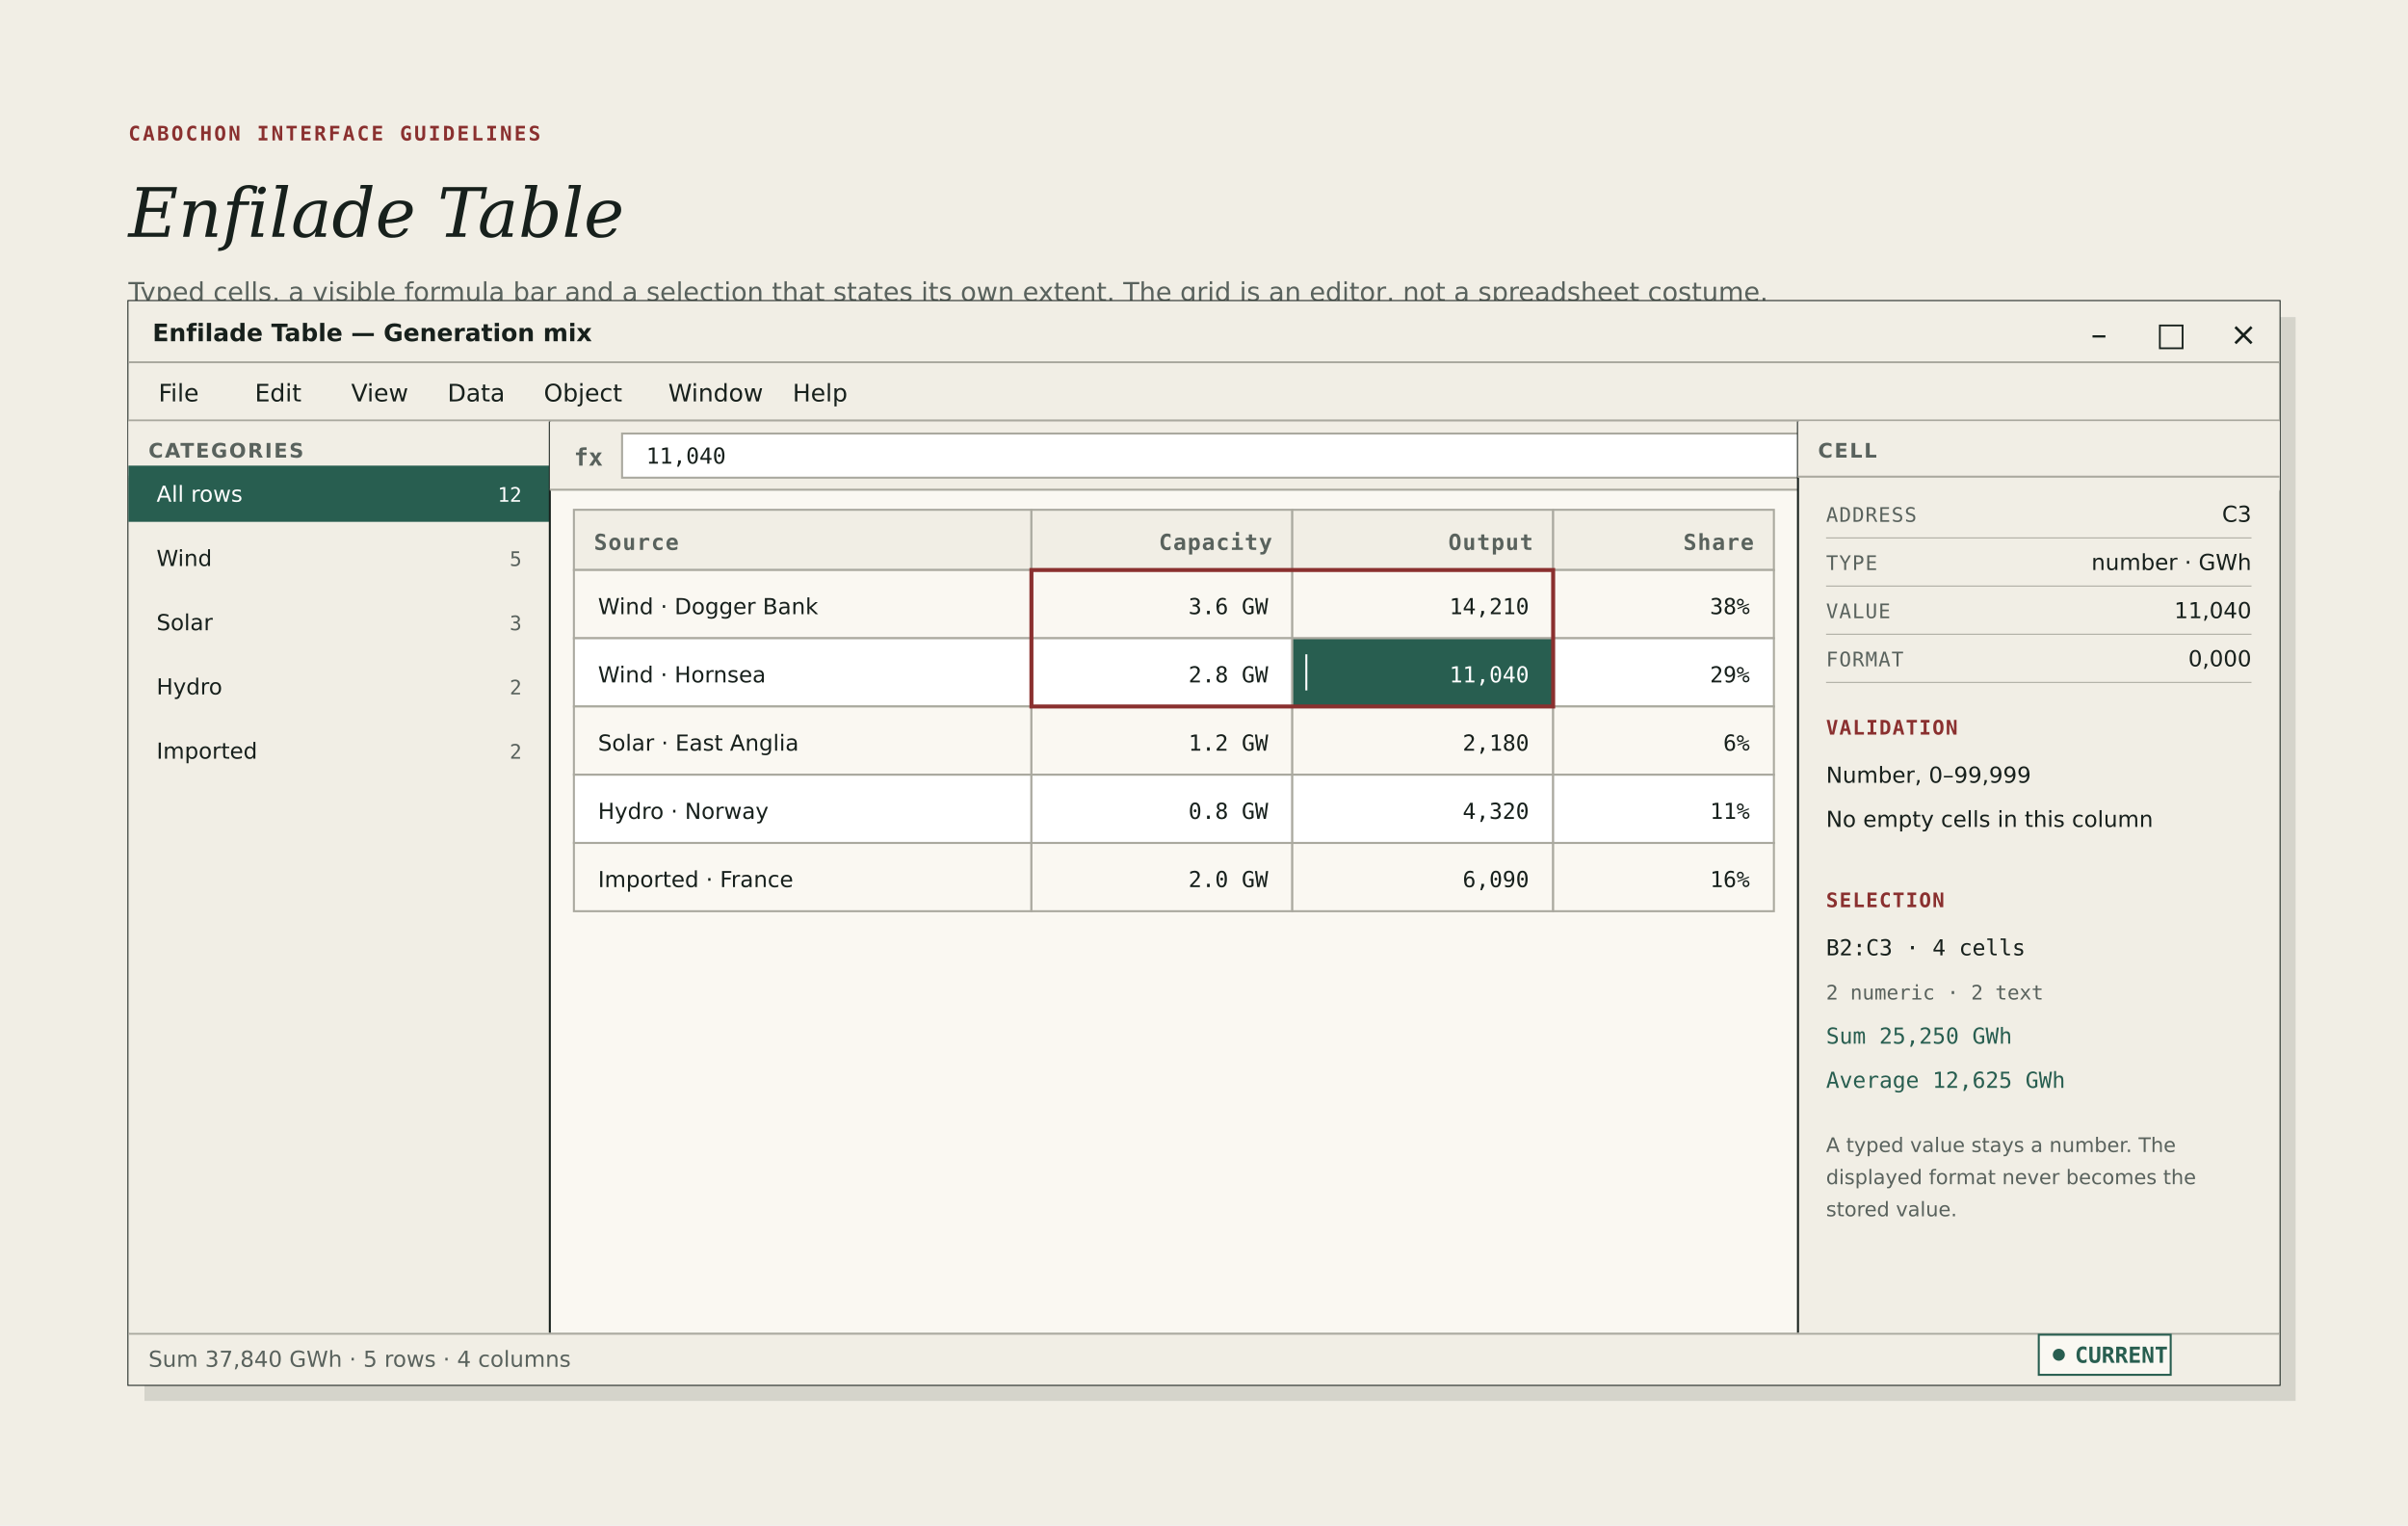
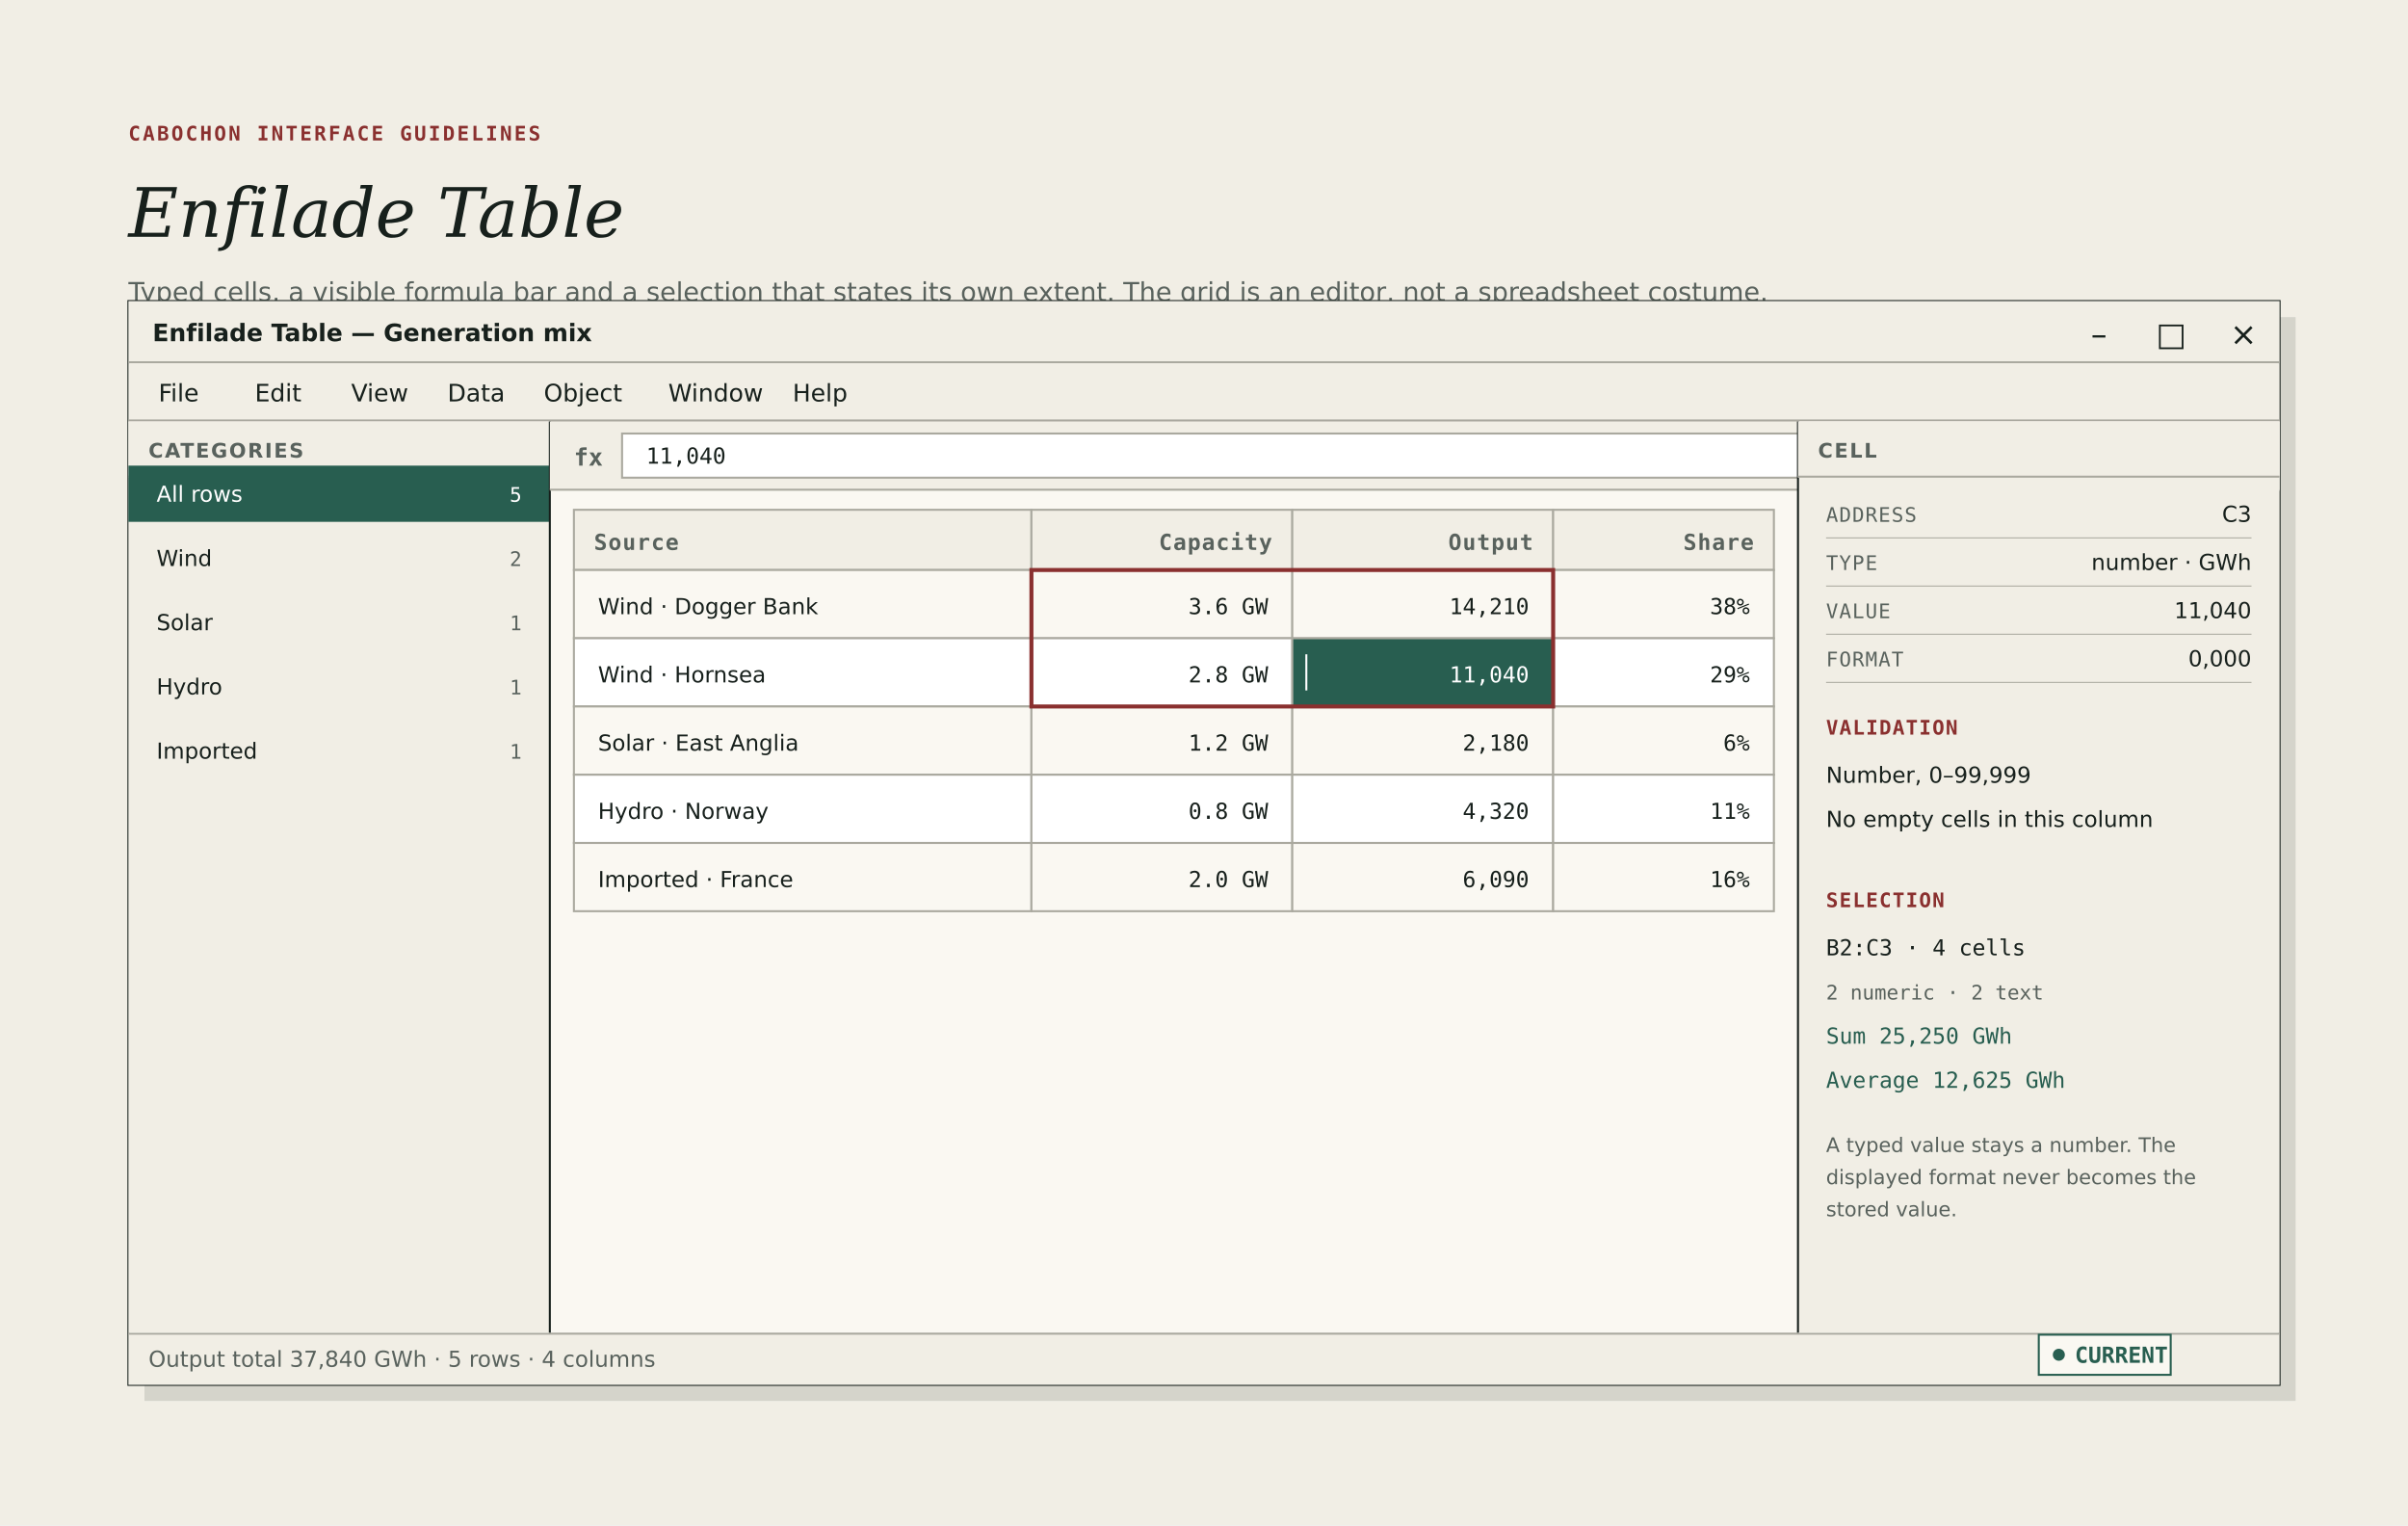
<svg xmlns="http://www.w3.org/2000/svg" viewBox="0 0 1200 760" width="1200" height="760" role="img" data-figure-class="schematic" data-figure-profile="studio" aria-labelledby="title desc">
  <rect width="1200" height="760" fill="#F1EEE5" />
  <text x="64" y="70" fill="#8A302F" font-family="'DejaVu Sans Mono', 'Liberation Mono', monospace" font-size="10" font-weight="bold" text-anchor="start" font-style="normal" letter-spacing="1.1">CABOCHON INTERFACE GUIDELINES</text>
  <text x="64" y="118" fill="#17201C" font-family="Georgia, 'DejaVu Serif', 'Times New Roman', serif" font-size="34" font-weight="normal" text-anchor="start" font-style="italic">Enfilade Table</text>
  <text x="64" y="150" fill="#59625D" font-family="'DejaVu Sans', 'Liberation Sans', Arial, sans-serif" font-size="13" font-weight="normal" text-anchor="start" font-style="normal">Typed cells, a visible formula bar and a selection that states its own extent. The grid is an editor, not a spreadsheet costume.</text>
  <rect x="72" y="158" width="1072" height="540" fill="#17201C20" stroke-width="1" rx="0" />
  <rect x="64" y="150" width="1072" height="540" fill="#FAF8F2" stroke="#17201C" stroke-width="1" rx="0" />
  <rect x="64" y="150" width="1072" height="31" fill="#F1EEE5" stroke-width="1" rx="0" />
  <line x1="64" y1="180.5" x2="1136" y2="180.5" stroke="#AAA99F" stroke-width="1" />
  <text x="76" y="170" fill="#17201C" font-family="'DejaVu Sans', 'Liberation Sans', Arial, sans-serif" font-size="12" font-weight="bold" text-anchor="start" font-style="normal">Enfilade Table — Generation mix</text>
  <text x="1046" y="172" fill="#17201C" font-family="'DejaVu Sans', 'Liberation Sans', Arial, sans-serif" font-size="16" font-weight="normal" text-anchor="middle" font-style="normal">–</text>
  <text x="1082" y="172" fill="#17201C" font-family="'DejaVu Sans', 'Liberation Sans', Arial, sans-serif" font-size="16" font-weight="normal" text-anchor="middle" font-style="normal">□</text>
  <text x="1118" y="172" fill="#17201C" font-family="'DejaVu Sans', 'Liberation Sans', Arial, sans-serif" font-size="16" font-weight="normal" text-anchor="middle" font-style="normal">×</text>
  <rect x="64" y="181" width="1072" height="29" fill="#F1EEE5" stroke-width="1" rx="0" />
  <line x1="64" y1="209.5" x2="1136" y2="209.5" stroke="#AAA99F" stroke-width="1" />
  <text x="79" y="200" fill="#17201C" font-family="'DejaVu Sans', 'Liberation Sans', Arial, sans-serif" font-size="12" font-weight="normal" text-anchor="start" font-style="normal">File</text>
  <text x="127" y="200" fill="#17201C" font-family="'DejaVu Sans', 'Liberation Sans', Arial, sans-serif" font-size="12" font-weight="normal" text-anchor="start" font-style="normal">Edit</text>
  <text x="175" y="200" fill="#17201C" font-family="'DejaVu Sans', 'Liberation Sans', Arial, sans-serif" font-size="12" font-weight="normal" text-anchor="start" font-style="normal">View</text>
  <text x="223" y="200" fill="#17201C" font-family="'DejaVu Sans', 'Liberation Sans', Arial, sans-serif" font-size="12" font-weight="normal" text-anchor="start" font-style="normal">Data</text>
  <text x="271" y="200" fill="#17201C" font-family="'DejaVu Sans', 'Liberation Sans', Arial, sans-serif" font-size="12" font-weight="normal" text-anchor="start" font-style="normal">Object</text>
  <text x="333" y="200" fill="#17201C" font-family="'DejaVu Sans', 'Liberation Sans', Arial, sans-serif" font-size="12" font-weight="normal" text-anchor="start" font-style="normal">Window</text>
  <text x="395" y="200" fill="#17201C" font-family="'DejaVu Sans', 'Liberation Sans', Arial, sans-serif" font-size="12" font-weight="normal" text-anchor="start" font-style="normal">Help</text>
  <line x1="64" y1="210" x2="1136" y2="210" stroke="#AAA99F" stroke-width="1" />
  <rect x="64" y="664" width="1072" height="26" fill="#F1EEE5" stroke-width="1" rx="0" />
  <line x1="64" y1="664.5" x2="1136" y2="664.5" stroke="#AAA99F" stroke-width="1" />
-   <text x="74" y="681" fill="#59625D" font-family="'DejaVu Sans', 'Liberation Sans', Arial, sans-serif" font-size="11" font-weight="normal" text-anchor="start" font-style="normal">Sum 37,840 GWh · 5 rows · 4 columns</text>
+   <text x="74" y="681" fill="#59625D" font-family="'DejaVu Sans', 'Liberation Sans', Arial, sans-serif" font-size="11" font-weight="normal" text-anchor="start" font-style="normal">Output total 37,840 GWh · 5 rows · 4 columns</text>
  <g data-state-chip="true">
    <rect x="1016" y="665" width="65.74" height="20" fill="#FAF8F2" stroke="#285E50" stroke-width="1" rx="0" />
    <g data-mark="dot" data-state-id="current" data-role="pine2">
      <circle cx="1026" cy="675" r="3" fill="#285E50" stroke-width="1" />
    </g>
    <text x="1034" y="679" fill="#285E50" font-family="'DejaVu Sans Mono', 'Liberation Mono', monospace" font-size="11" font-weight="bold" text-anchor="start" font-style="normal" data-state="current">CURRENT</text>
  </g>
  <rect x="64" y="210" width="210" height="454" fill="#F1EEE5" stroke-width="1" rx="0" />
  <rect x="64" y="210" width="210" height="28" fill="#F1EEE5" stroke-width="1" rx="0" />
  <line x1="64" y1="237.5" x2="274" y2="237.5" stroke="#AAA99F" stroke-width="1" />
  <text x="74" y="228" fill="#59625D" font-family="'DejaVu Sans', 'Liberation Sans', Arial, sans-serif" font-size="10" font-weight="bold" text-anchor="start" font-style="normal" letter-spacing="0.8">CATEGORIES</text>
  <rect x="64" y="232" width="210" height="28" fill="#285E50" stroke-width="1" rx="0" />
  <text x="78" y="250" fill="#FFFFFF" font-family="'DejaVu Sans', 'Liberation Sans', Arial, sans-serif" font-size="11" font-weight="normal" text-anchor="start" font-style="normal">All rows</text>
-   <text x="260" y="250" fill="#FFFFFF" font-family="'DejaVu Sans Mono', 'Liberation Mono', monospace" font-size="10" font-weight="normal" text-anchor="end" font-style="normal">12</text>
+   <text x="260" y="250" fill="#FFFFFF" font-family="'DejaVu Sans Mono', 'Liberation Mono', monospace" font-size="10" font-weight="normal" text-anchor="end" font-style="normal">5</text>
  <text x="78" y="282" fill="#17201C" font-family="'DejaVu Sans', 'Liberation Sans', Arial, sans-serif" font-size="11" font-weight="normal" text-anchor="start" font-style="normal">Wind</text>
-   <text x="260" y="282" fill="#59625D" font-family="'DejaVu Sans Mono', 'Liberation Mono', monospace" font-size="10" font-weight="normal" text-anchor="end" font-style="normal">5</text>
+   <text x="260" y="282" fill="#59625D" font-family="'DejaVu Sans Mono', 'Liberation Mono', monospace" font-size="10" font-weight="normal" text-anchor="end" font-style="normal">2</text>
  <text x="78" y="314" fill="#17201C" font-family="'DejaVu Sans', 'Liberation Sans', Arial, sans-serif" font-size="11" font-weight="normal" text-anchor="start" font-style="normal">Solar</text>
-   <text x="260" y="314" fill="#59625D" font-family="'DejaVu Sans Mono', 'Liberation Mono', monospace" font-size="10" font-weight="normal" text-anchor="end" font-style="normal">3</text>
+   <text x="260" y="314" fill="#59625D" font-family="'DejaVu Sans Mono', 'Liberation Mono', monospace" font-size="10" font-weight="normal" text-anchor="end" font-style="normal">1</text>
  <text x="78" y="346" fill="#17201C" font-family="'DejaVu Sans', 'Liberation Sans', Arial, sans-serif" font-size="11" font-weight="normal" text-anchor="start" font-style="normal">Hydro</text>
-   <text x="260" y="346" fill="#59625D" font-family="'DejaVu Sans Mono', 'Liberation Mono', monospace" font-size="10" font-weight="normal" text-anchor="end" font-style="normal">2</text>
+   <text x="260" y="346" fill="#59625D" font-family="'DejaVu Sans Mono', 'Liberation Mono', monospace" font-size="10" font-weight="normal" text-anchor="end" font-style="normal">1</text>
  <text x="78" y="378" fill="#17201C" font-family="'DejaVu Sans', 'Liberation Sans', Arial, sans-serif" font-size="11" font-weight="normal" text-anchor="start" font-style="normal">Imported</text>
-   <text x="260" y="378" fill="#59625D" font-family="'DejaVu Sans Mono', 'Liberation Mono', monospace" font-size="10" font-weight="normal" text-anchor="end" font-style="normal">2</text>
+   <text x="260" y="378" fill="#59625D" font-family="'DejaVu Sans Mono', 'Liberation Mono', monospace" font-size="10" font-weight="normal" text-anchor="end" font-style="normal">1</text>
  <line x1="274" y1="210" x2="274" y2="664" stroke="#17201C" stroke-width="1" />
  <rect x="274" y="210" width="862" height="34" fill="#F1EEE5" stroke-width="1" rx="0" />
  <line x1="274" y1="244" x2="1136" y2="244" stroke="#AAA99F" stroke-width="1" />
  <text x="286" y="232" fill="#59625D" font-family="'DejaVu Sans Mono', 'Liberation Mono', monospace" font-size="12" font-weight="bold" text-anchor="start" font-style="normal">fx</text>
  <rect x="310" y="216" width="814" height="22" fill="#FFFFFF" stroke="#AAA99F" stroke-width="1" rx="0" />
  <text x="322" y="231" fill="#17201C" font-family="'DejaVu Sans Mono', 'Liberation Mono', monospace" font-size="11" font-weight="normal" text-anchor="start" font-style="normal">11,040</text>
  <rect x="286" y="254" width="228" height="30" fill="#F1EEE5" stroke="#AAA99F" stroke-width="1" rx="0" />
  <text x="296" y="274" fill="#59625D" font-family="'DejaVu Sans Mono', 'Liberation Mono', monospace" font-size="11" font-weight="bold" text-anchor="start" font-style="normal" letter-spacing="0.5">Source</text>
  <rect x="514" y="254" width="130" height="30" fill="#F1EEE5" stroke="#AAA99F" stroke-width="1" rx="0" />
  <text x="634" y="274" fill="#59625D" font-family="'DejaVu Sans Mono', 'Liberation Mono', monospace" font-size="11" font-weight="bold" text-anchor="end" font-style="normal" letter-spacing="0.5">Capacity</text>
  <rect x="644" y="254" width="130" height="30" fill="#F1EEE5" stroke="#AAA99F" stroke-width="1" rx="0" />
  <text x="764" y="274" fill="#59625D" font-family="'DejaVu Sans Mono', 'Liberation Mono', monospace" font-size="11" font-weight="bold" text-anchor="end" font-style="normal" letter-spacing="0.5">Output</text>
  <rect x="774" y="254" width="110" height="30" fill="#F1EEE5" stroke="#AAA99F" stroke-width="1" rx="0" />
  <text x="874" y="274" fill="#59625D" font-family="'DejaVu Sans Mono', 'Liberation Mono', monospace" font-size="11" font-weight="bold" text-anchor="end" font-style="normal" letter-spacing="0.5">Share</text>
  <rect x="286" y="284" width="228" height="34" fill="#FAF8F2" stroke="#AAA99F" stroke-width="1" rx="0" />
  <text x="298" y="306" fill="#17201C" font-family="'DejaVu Sans', 'Liberation Sans', Arial, sans-serif" font-size="11" font-weight="normal" text-anchor="start" font-style="normal">Wind · Dogger Bank</text>
  <rect x="514" y="284" width="130" height="34" fill="#FAF8F2" stroke="#AAA99F" stroke-width="1" rx="0" />
  <text x="632" y="306" fill="#17201C" font-family="'DejaVu Sans Mono', 'Liberation Mono', monospace" font-size="11" font-weight="normal" text-anchor="end" font-style="normal">3.6 GW</text>
  <rect x="644" y="284" width="130" height="34" fill="#FAF8F2" stroke="#AAA99F" stroke-width="1" rx="0" />
  <text x="762" y="306" fill="#17201C" font-family="'DejaVu Sans Mono', 'Liberation Mono', monospace" font-size="11" font-weight="normal" text-anchor="end" font-style="normal">14,210</text>
  <rect x="774" y="284" width="110" height="34" fill="#FAF8F2" stroke="#AAA99F" stroke-width="1" rx="0" />
  <text x="872" y="306" fill="#17201C" font-family="'DejaVu Sans Mono', 'Liberation Mono', monospace" font-size="11" font-weight="normal" text-anchor="end" font-style="normal">38%</text>
  <rect x="286" y="318" width="228" height="34" fill="#FFFFFF" stroke="#AAA99F" stroke-width="1" rx="0" />
  <text x="298" y="340" fill="#17201C" font-family="'DejaVu Sans', 'Liberation Sans', Arial, sans-serif" font-size="11" font-weight="normal" text-anchor="start" font-style="normal">Wind · Hornsea</text>
  <rect x="514" y="318" width="130" height="34" fill="#FFFFFF" stroke="#AAA99F" stroke-width="1" rx="0" />
  <text x="632" y="340" fill="#17201C" font-family="'DejaVu Sans Mono', 'Liberation Mono', monospace" font-size="11" font-weight="normal" text-anchor="end" font-style="normal">2.8 GW</text>
  <rect x="644" y="318" width="130" height="34" fill="#285E50" stroke="#AAA99F" stroke-width="1" rx="0" />
  <text x="762" y="340" fill="#FFFFFF" font-family="'DejaVu Sans Mono', 'Liberation Mono', monospace" font-size="11" font-weight="normal" text-anchor="end" font-style="normal">11,040</text>
  <rect x="774" y="318" width="110" height="34" fill="#FFFFFF" stroke="#AAA99F" stroke-width="1" rx="0" />
  <text x="872" y="340" fill="#17201C" font-family="'DejaVu Sans Mono', 'Liberation Mono', monospace" font-size="11" font-weight="normal" text-anchor="end" font-style="normal">29%</text>
  <rect x="286" y="352" width="228" height="34" fill="#FAF8F2" stroke="#AAA99F" stroke-width="1" rx="0" />
  <text x="298" y="374" fill="#17201C" font-family="'DejaVu Sans', 'Liberation Sans', Arial, sans-serif" font-size="11" font-weight="normal" text-anchor="start" font-style="normal">Solar · East Anglia</text>
  <rect x="514" y="352" width="130" height="34" fill="#FAF8F2" stroke="#AAA99F" stroke-width="1" rx="0" />
  <text x="632" y="374" fill="#17201C" font-family="'DejaVu Sans Mono', 'Liberation Mono', monospace" font-size="11" font-weight="normal" text-anchor="end" font-style="normal">1.2 GW</text>
  <rect x="644" y="352" width="130" height="34" fill="#FAF8F2" stroke="#AAA99F" stroke-width="1" rx="0" />
  <text x="762" y="374" fill="#17201C" font-family="'DejaVu Sans Mono', 'Liberation Mono', monospace" font-size="11" font-weight="normal" text-anchor="end" font-style="normal">2,180</text>
  <rect x="774" y="352" width="110" height="34" fill="#FAF8F2" stroke="#AAA99F" stroke-width="1" rx="0" />
  <text x="872" y="374" fill="#17201C" font-family="'DejaVu Sans Mono', 'Liberation Mono', monospace" font-size="11" font-weight="normal" text-anchor="end" font-style="normal">6%</text>
  <rect x="286" y="386" width="228" height="34" fill="#FFFFFF" stroke="#AAA99F" stroke-width="1" rx="0" />
  <text x="298" y="408" fill="#17201C" font-family="'DejaVu Sans', 'Liberation Sans', Arial, sans-serif" font-size="11" font-weight="normal" text-anchor="start" font-style="normal">Hydro · Norway</text>
  <rect x="514" y="386" width="130" height="34" fill="#FFFFFF" stroke="#AAA99F" stroke-width="1" rx="0" />
  <text x="632" y="408" fill="#17201C" font-family="'DejaVu Sans Mono', 'Liberation Mono', monospace" font-size="11" font-weight="normal" text-anchor="end" font-style="normal">0.8 GW</text>
  <rect x="644" y="386" width="130" height="34" fill="#FFFFFF" stroke="#AAA99F" stroke-width="1" rx="0" />
  <text x="762" y="408" fill="#17201C" font-family="'DejaVu Sans Mono', 'Liberation Mono', monospace" font-size="11" font-weight="normal" text-anchor="end" font-style="normal">4,320</text>
  <rect x="774" y="386" width="110" height="34" fill="#FFFFFF" stroke="#AAA99F" stroke-width="1" rx="0" />
  <text x="872" y="408" fill="#17201C" font-family="'DejaVu Sans Mono', 'Liberation Mono', monospace" font-size="11" font-weight="normal" text-anchor="end" font-style="normal">11%</text>
  <rect x="286" y="420" width="228" height="34" fill="#FAF8F2" stroke="#AAA99F" stroke-width="1" rx="0" />
  <text x="298" y="442" fill="#17201C" font-family="'DejaVu Sans', 'Liberation Sans', Arial, sans-serif" font-size="11" font-weight="normal" text-anchor="start" font-style="normal">Imported · France</text>
  <rect x="514" y="420" width="130" height="34" fill="#FAF8F2" stroke="#AAA99F" stroke-width="1" rx="0" />
  <text x="632" y="442" fill="#17201C" font-family="'DejaVu Sans Mono', 'Liberation Mono', monospace" font-size="11" font-weight="normal" text-anchor="end" font-style="normal">2.0 GW</text>
  <rect x="644" y="420" width="130" height="34" fill="#FAF8F2" stroke="#AAA99F" stroke-width="1" rx="0" />
  <text x="762" y="442" fill="#17201C" font-family="'DejaVu Sans Mono', 'Liberation Mono', monospace" font-size="11" font-weight="normal" text-anchor="end" font-style="normal">6,090</text>
  <rect x="774" y="420" width="110" height="34" fill="#FAF8F2" stroke="#AAA99F" stroke-width="1" rx="0" />
  <text x="872" y="442" fill="#17201C" font-family="'DejaVu Sans Mono', 'Liberation Mono', monospace" font-size="11" font-weight="normal" text-anchor="end" font-style="normal">16%</text>
  <line x1="651" y1="326" x2="651" y2="344" stroke="#FFFFFF" stroke-width="1" />
  <rect x="514" y="284" width="260" height="68" fill="none" stroke="#8A302F" stroke-width="2" rx="0" />
  <rect x="896" y="210" width="240" height="454" fill="#F1EEE5" stroke-width="1" rx="0" />
  <line x1="896" y1="210" x2="896" y2="664" stroke="#17201C" stroke-width="1" />
  <rect x="896" y="210" width="240" height="28" fill="#F1EEE5" stroke-width="1" rx="0" />
  <line x1="896" y1="237.5" x2="1136" y2="237.5" stroke="#AAA99F" stroke-width="1" />
  <text x="906" y="228" fill="#59625D" font-family="'DejaVu Sans', 'Liberation Sans', Arial, sans-serif" font-size="10" font-weight="bold" text-anchor="start" font-style="normal" letter-spacing="0.8">CELL</text>
  <text x="910" y="260" fill="#59625D" font-family="'DejaVu Sans Mono', 'Liberation Mono', monospace" font-size="10" font-weight="normal" text-anchor="start" font-style="normal" letter-spacing="0.5">ADDRESS</text>
  <text x="1122" y="260" fill="#17201C" font-family="'DejaVu Sans', 'Liberation Sans', Arial, sans-serif" font-size="11" font-weight="normal" text-anchor="end" font-style="normal">C3</text>
  <line x1="910" y1="268" x2="1122" y2="268" stroke="#AAA99F" stroke-width="0.5" />
  <text x="910" y="284" fill="#59625D" font-family="'DejaVu Sans Mono', 'Liberation Mono', monospace" font-size="10" font-weight="normal" text-anchor="start" font-style="normal" letter-spacing="0.5">TYPE</text>
  <text x="1122" y="284" fill="#17201C" font-family="'DejaVu Sans', 'Liberation Sans', Arial, sans-serif" font-size="11" font-weight="normal" text-anchor="end" font-style="normal">number · GWh</text>
  <line x1="910" y1="292" x2="1122" y2="292" stroke="#AAA99F" stroke-width="0.5" />
  <text x="910" y="308" fill="#59625D" font-family="'DejaVu Sans Mono', 'Liberation Mono', monospace" font-size="10" font-weight="normal" text-anchor="start" font-style="normal" letter-spacing="0.5">VALUE</text>
  <text x="1122" y="308" fill="#17201C" font-family="'DejaVu Sans', 'Liberation Sans', Arial, sans-serif" font-size="11" font-weight="normal" text-anchor="end" font-style="normal">11,040</text>
  <line x1="910" y1="316" x2="1122" y2="316" stroke="#AAA99F" stroke-width="0.5" />
  <text x="910" y="332" fill="#59625D" font-family="'DejaVu Sans Mono', 'Liberation Mono', monospace" font-size="10" font-weight="normal" text-anchor="start" font-style="normal" letter-spacing="0.5">FORMAT</text>
  <text x="1122" y="332" fill="#17201C" font-family="'DejaVu Sans', 'Liberation Sans', Arial, sans-serif" font-size="11" font-weight="normal" text-anchor="end" font-style="normal">0,000</text>
  <line x1="910" y1="340" x2="1122" y2="340" stroke="#AAA99F" stroke-width="0.5" />
  <text x="910" y="366" fill="#8A302F" font-family="'DejaVu Sans Mono', 'Liberation Mono', monospace" font-size="10" font-weight="bold" text-anchor="start" font-style="normal" letter-spacing="0.6">VALIDATION</text>
  <text x="910" y="390" fill="#17201C" font-family="'DejaVu Sans', 'Liberation Sans', Arial, sans-serif" font-size="11" font-weight="normal" text-anchor="start" font-style="normal">Number, 0–99,999</text>
  <text x="910" y="412" fill="#17201C" font-family="'DejaVu Sans', 'Liberation Sans', Arial, sans-serif" font-size="11" font-weight="normal" text-anchor="start" font-style="normal">No empty cells in this column</text>
  <text x="910" y="452" fill="#8A302F" font-family="'DejaVu Sans Mono', 'Liberation Mono', monospace" font-size="10" font-weight="bold" text-anchor="start" font-style="normal" letter-spacing="0.6">SELECTION</text>
  <text x="910" y="476" fill="#17201C" font-family="'DejaVu Sans Mono', 'Liberation Mono', monospace" font-size="11" font-weight="normal" text-anchor="start" font-style="normal">B2:C3 · 4 cells</text>
  <text x="910" y="498" fill="#59625D" font-family="'DejaVu Sans Mono', 'Liberation Mono', monospace" font-size="10" font-weight="normal" text-anchor="start" font-style="normal">2 numeric · 2 text</text>
  <text x="910" y="520" fill="#285E50" font-family="'DejaVu Sans Mono', 'Liberation Mono', monospace" font-size="11" font-weight="normal" text-anchor="start" font-style="normal">Sum 25,250 GWh</text>
  <text x="910" y="542" fill="#285E50" font-family="'DejaVu Sans Mono', 'Liberation Mono', monospace" font-size="11" font-weight="normal" text-anchor="start" font-style="normal">Average 12,625 GWh</text>
  <text x="910" y="574" fill="#59625D" font-family="'DejaVu Sans', 'Liberation Sans', Arial, sans-serif" font-size="10" font-weight="normal" text-anchor="start" font-style="normal">A typed value stays a number. The</text>
  <text x="910" y="590" fill="#59625D" font-family="'DejaVu Sans', 'Liberation Sans', Arial, sans-serif" font-size="10" font-weight="normal" text-anchor="start" font-style="normal">displayed format never becomes the</text>
  <text x="910" y="606" fill="#59625D" font-family="'DejaVu Sans', 'Liberation Sans', Arial, sans-serif" font-size="10" font-weight="normal" text-anchor="start" font-style="normal">stored value.</text>
</svg>
